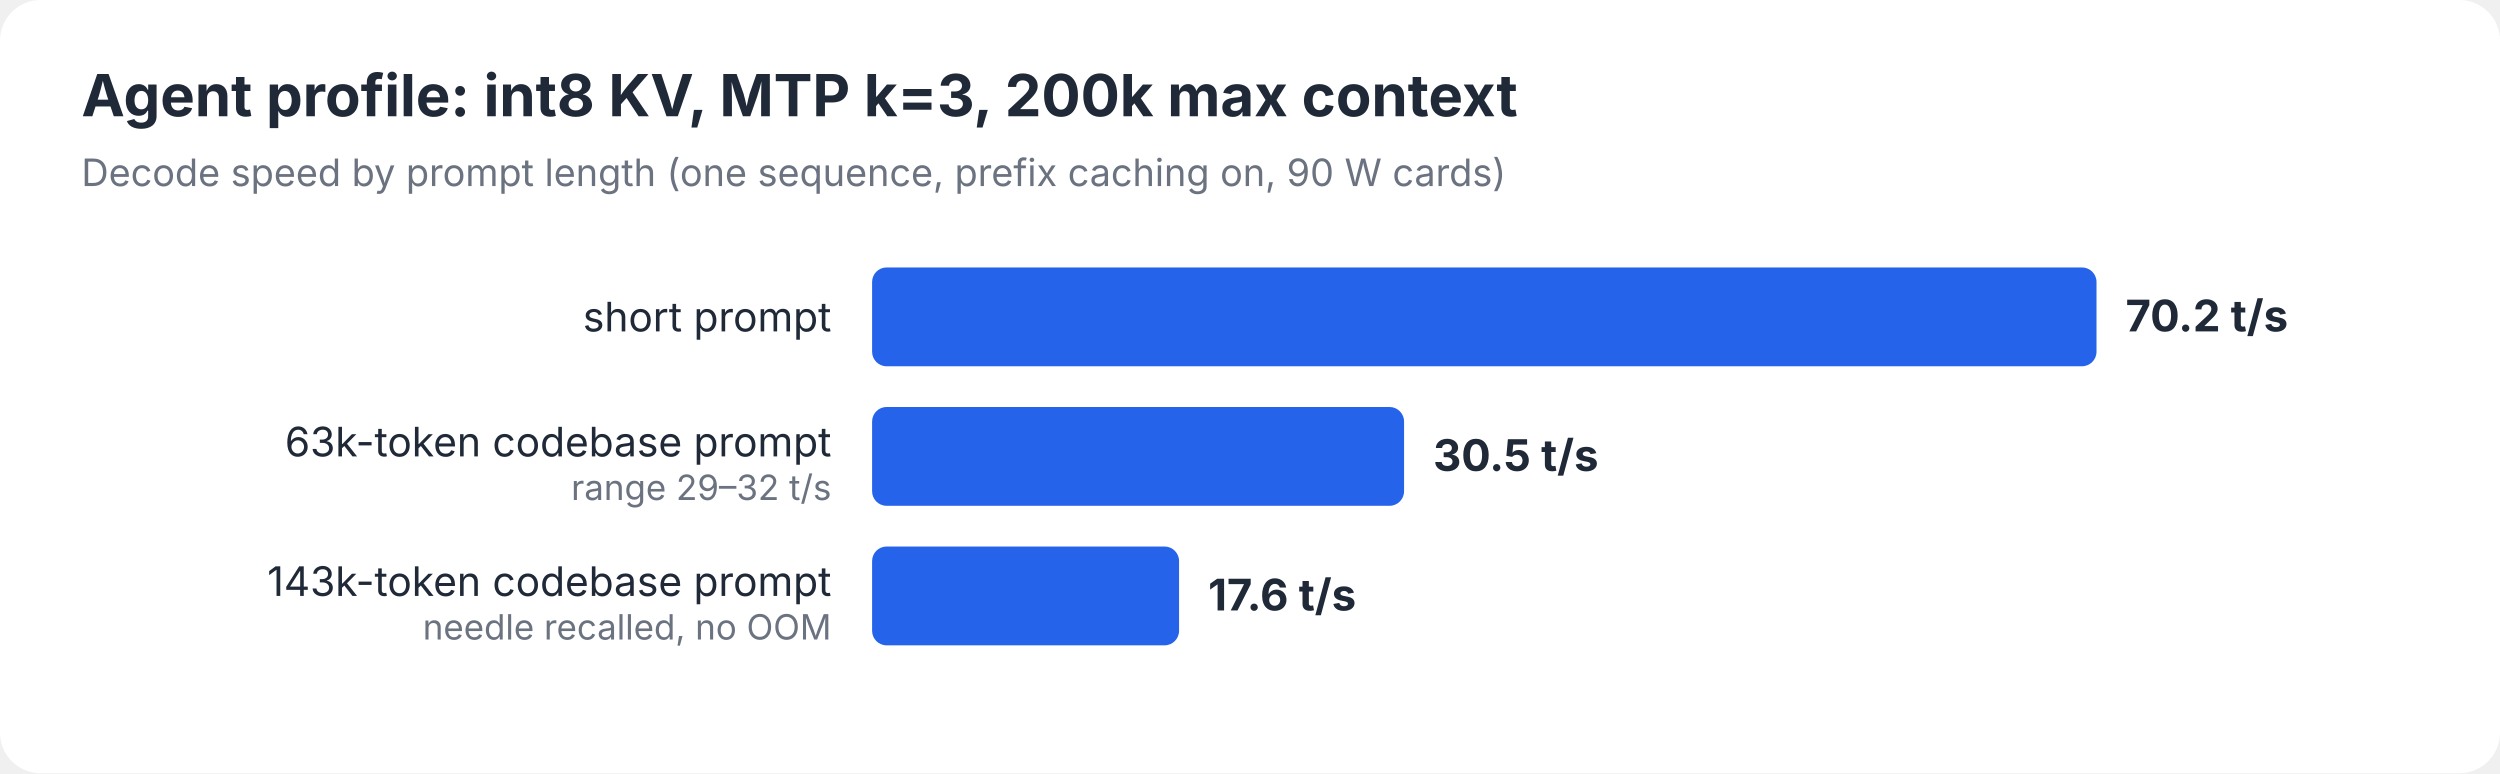
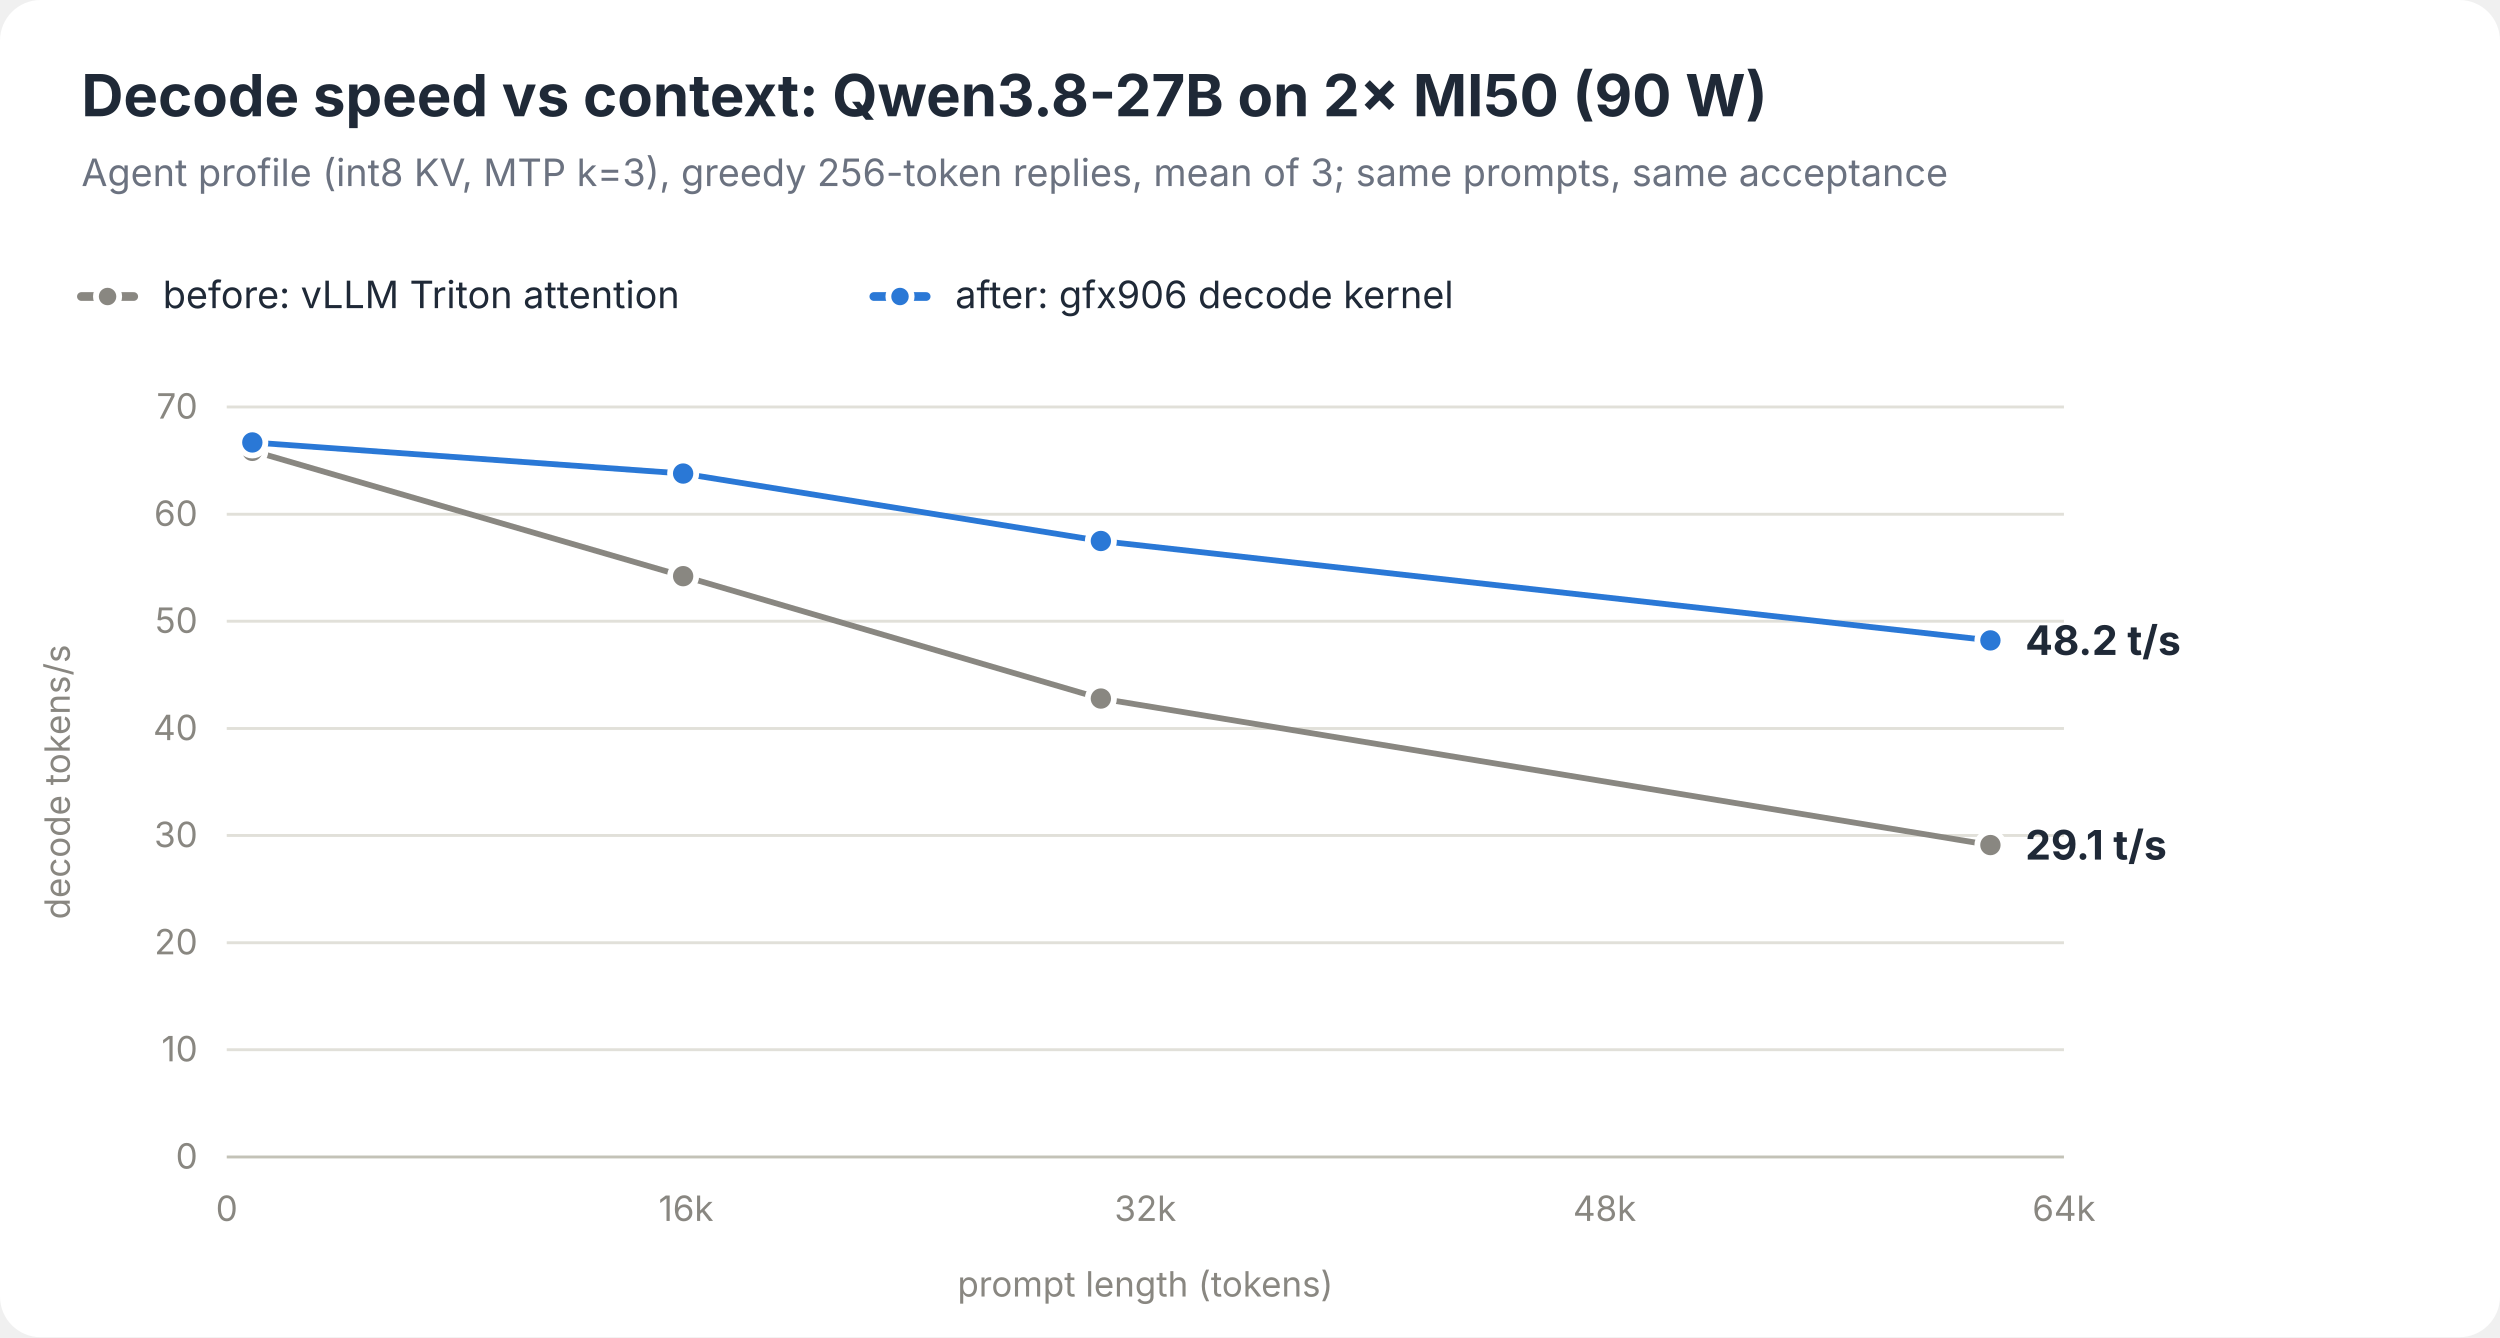
- <svg xmlns="http://www.w3.org/2000/svg" viewBox="0 0 860 266" width="860" height="266" font-family="Inter, Segoe UI, Helvetica, Arial, sans-serif">
-   <rect width="860" height="266" rx="14" fill="#ffffff" />
-   <text x="28" y="40" font-size="20" font-weight="700" fill="#1f2937">Agent profile: int8 KV, MTP k=3, 200k max context</text>
-   <text x="28" y="64" font-size="13" fill="#6b7280">Decode speed by prompt length (one sequence, prefix caching on, 90 W cards)</text>
-   <text x="286" y="114.0" font-size="14" text-anchor="end" fill="#1f2937">short prompt</text>
-   <rect x="300" y="92" width="421.2" height="34" rx="5" fill="#2563eb" />
-   <text x="731.2" y="114.0" font-size="15" font-weight="700" fill="#1f2937">70.2 t/s</text>
-   <text x="286" y="157.0" font-size="14" text-anchor="end" fill="#1f2937">63k-token codebase prompt</text>
-   <text x="286" y="172.0" font-size="12" text-anchor="end" fill="#6b7280">range 29–32 t/s</text>
-   <rect x="300" y="140" width="183.0" height="34" rx="5" fill="#2563eb" />
-   <text x="493.0" y="162.0" font-size="15" font-weight="700" fill="#1f2937">30.5 t/s</text>
-   <text x="286" y="205.0" font-size="14" text-anchor="end" fill="#1f2937">143k-token codebase prompt</text>
-   <text x="286" y="220.0" font-size="12" text-anchor="end" fill="#6b7280">needle recalled, no OOM</text>
-   <rect x="300" y="188" width="105.6" height="34" rx="5" fill="#2563eb" />
-   <text x="415.6" y="210.0" font-size="15" font-weight="700" fill="#1f2937">17.6 t/s</text>
+ <svg xmlns="http://www.w3.org/2000/svg" viewBox="0 0 860 460" width="860" height="460" font-family="Inter, Segoe UI, Helvetica, Arial, sans-serif">
+   <rect width="860" height="460" rx="14" fill="#ffffff" />
+   <text x="28" y="40" font-size="20" font-weight="700" fill="#1f2937">Decode speed vs context: Qwen3.8-27B on 2× MI50 (90 W)</text>
+   <text x="28" y="64" font-size="13" fill="#6b7280">Agent profile (int8 KV, MTP k=3), greedy 256-token replies, mean of 3; same prompts, same acceptance</text>
+   <line x1="78" x2="710" y1="398.0" y2="398.0" stroke="#c3c2b7" stroke-width="1" />
+   <text x="68" y="402.0" font-size="12" text-anchor="end" fill="#898781">0</text>
+   <line x1="78" x2="710" y1="361.1" y2="361.1" stroke="#e1e0d9" stroke-width="1" />
+   <text x="68" y="365.1" font-size="12" text-anchor="end" fill="#898781">10</text>
+   <line x1="78" x2="710" y1="324.3" y2="324.3" stroke="#e1e0d9" stroke-width="1" />
+   <text x="68" y="328.3" font-size="12" text-anchor="end" fill="#898781">20</text>
+   <line x1="78" x2="710" y1="287.4" y2="287.4" stroke="#e1e0d9" stroke-width="1" />
+   <text x="68" y="291.4" font-size="12" text-anchor="end" fill="#898781">30</text>
+   <line x1="78" x2="710" y1="250.6" y2="250.6" stroke="#e1e0d9" stroke-width="1" />
+   <text x="68" y="254.6" font-size="12" text-anchor="end" fill="#898781">40</text>
+   <line x1="78" x2="710" y1="213.7" y2="213.7" stroke="#e1e0d9" stroke-width="1" />
+   <text x="68" y="217.7" font-size="12" text-anchor="end" fill="#898781">50</text>
+   <line x1="78" x2="710" y1="176.9" y2="176.9" stroke="#e1e0d9" stroke-width="1" />
+   <text x="68" y="180.9" font-size="12" text-anchor="end" fill="#898781">60</text>
+   <line x1="78" x2="710" y1="140.0" y2="140.0" stroke="#e1e0d9" stroke-width="1" />
+   <text x="68" y="144.0" font-size="12" text-anchor="end" fill="#898781">70</text>
+   <text x="78.0" y="420" font-size="12" text-anchor="middle" fill="#898781">0</text>
+   <text x="236.0" y="420" font-size="12" text-anchor="middle" fill="#898781">16k</text>
+   <text x="394.0" y="420" font-size="12" text-anchor="middle" fill="#898781">32k</text>
+   <text x="552.0" y="420" font-size="12" text-anchor="middle" fill="#898781">48k</text>
+   <text x="710.0" y="420" font-size="12" text-anchor="middle" fill="#898781">64k</text>
+   <text x="394.0" y="446" font-size="12" text-anchor="middle" fill="#898781">prompt length (tokens)</text>
+   <text transform="translate(24 269.0) rotate(-90)" font-size="12" text-anchor="middle" fill="#898781">decode tokens/s</text>
+   <polyline fill="none" stroke="#898781" stroke-width="2" stroke-linejoin="round" stroke-linecap="round" points="86.8,155.1 235.0,198.2 378.7,240.3 684.7,290.7" />
+   <circle cx="86.8" cy="155.1" r="4.5" fill="#898781" stroke="#ffffff" stroke-width="2" />
+   <circle cx="235.0" cy="198.2" r="4.5" fill="#898781" stroke="#ffffff" stroke-width="2" />
+   <circle cx="378.7" cy="240.3" r="4.5" fill="#898781" stroke="#ffffff" stroke-width="2" />
+   <circle cx="684.7" cy="290.7" r="4.5" fill="#898781" stroke="#ffffff" stroke-width="2" />
+   <text x="696.7" y="295.7" font-size="14" font-weight="700" fill="#1f2937">29.1 t/s</text>
+   <polyline fill="none" stroke="#2a78d6" stroke-width="2" stroke-linejoin="round" stroke-linecap="round" points="86.8,152.2 235.0,162.9 378.7,186.1 684.7,220.3" />
+   <circle cx="86.8" cy="152.2" r="4.5" fill="#2a78d6" stroke="#ffffff" stroke-width="2" />
+   <circle cx="235.0" cy="162.9" r="4.5" fill="#2a78d6" stroke="#ffffff" stroke-width="2" />
+   <circle cx="378.7" cy="186.1" r="4.5" fill="#2a78d6" stroke="#ffffff" stroke-width="2" />
+   <circle cx="684.7" cy="220.3" r="4.5" fill="#2a78d6" stroke="#ffffff" stroke-width="2" />
+   <text x="696.7" y="225.3" font-size="14" font-weight="700" fill="#1f2937">48.2 t/s</text>
+   <line x1="28" x2="46" y1="102" y2="102" stroke="#898781" stroke-width="3" stroke-linecap="round" />
+   <circle cx="37" cy="102" r="4" fill="#898781" stroke="#ffffff" stroke-width="2" />
+   <text x="56" y="106" font-size="13" fill="#1f2937">before: vLLM Triton attention</text>
+   <line x1="300.6" x2="318.6" y1="102" y2="102" stroke="#2a78d6" stroke-width="3" stroke-linecap="round" />
+   <circle cx="309.6" cy="102" r="4" fill="#2a78d6" stroke="#ffffff" stroke-width="2" />
+   <text x="328.6" y="106" font-size="13" fill="#1f2937">after: gfx906 decode kernel</text>
</svg>
